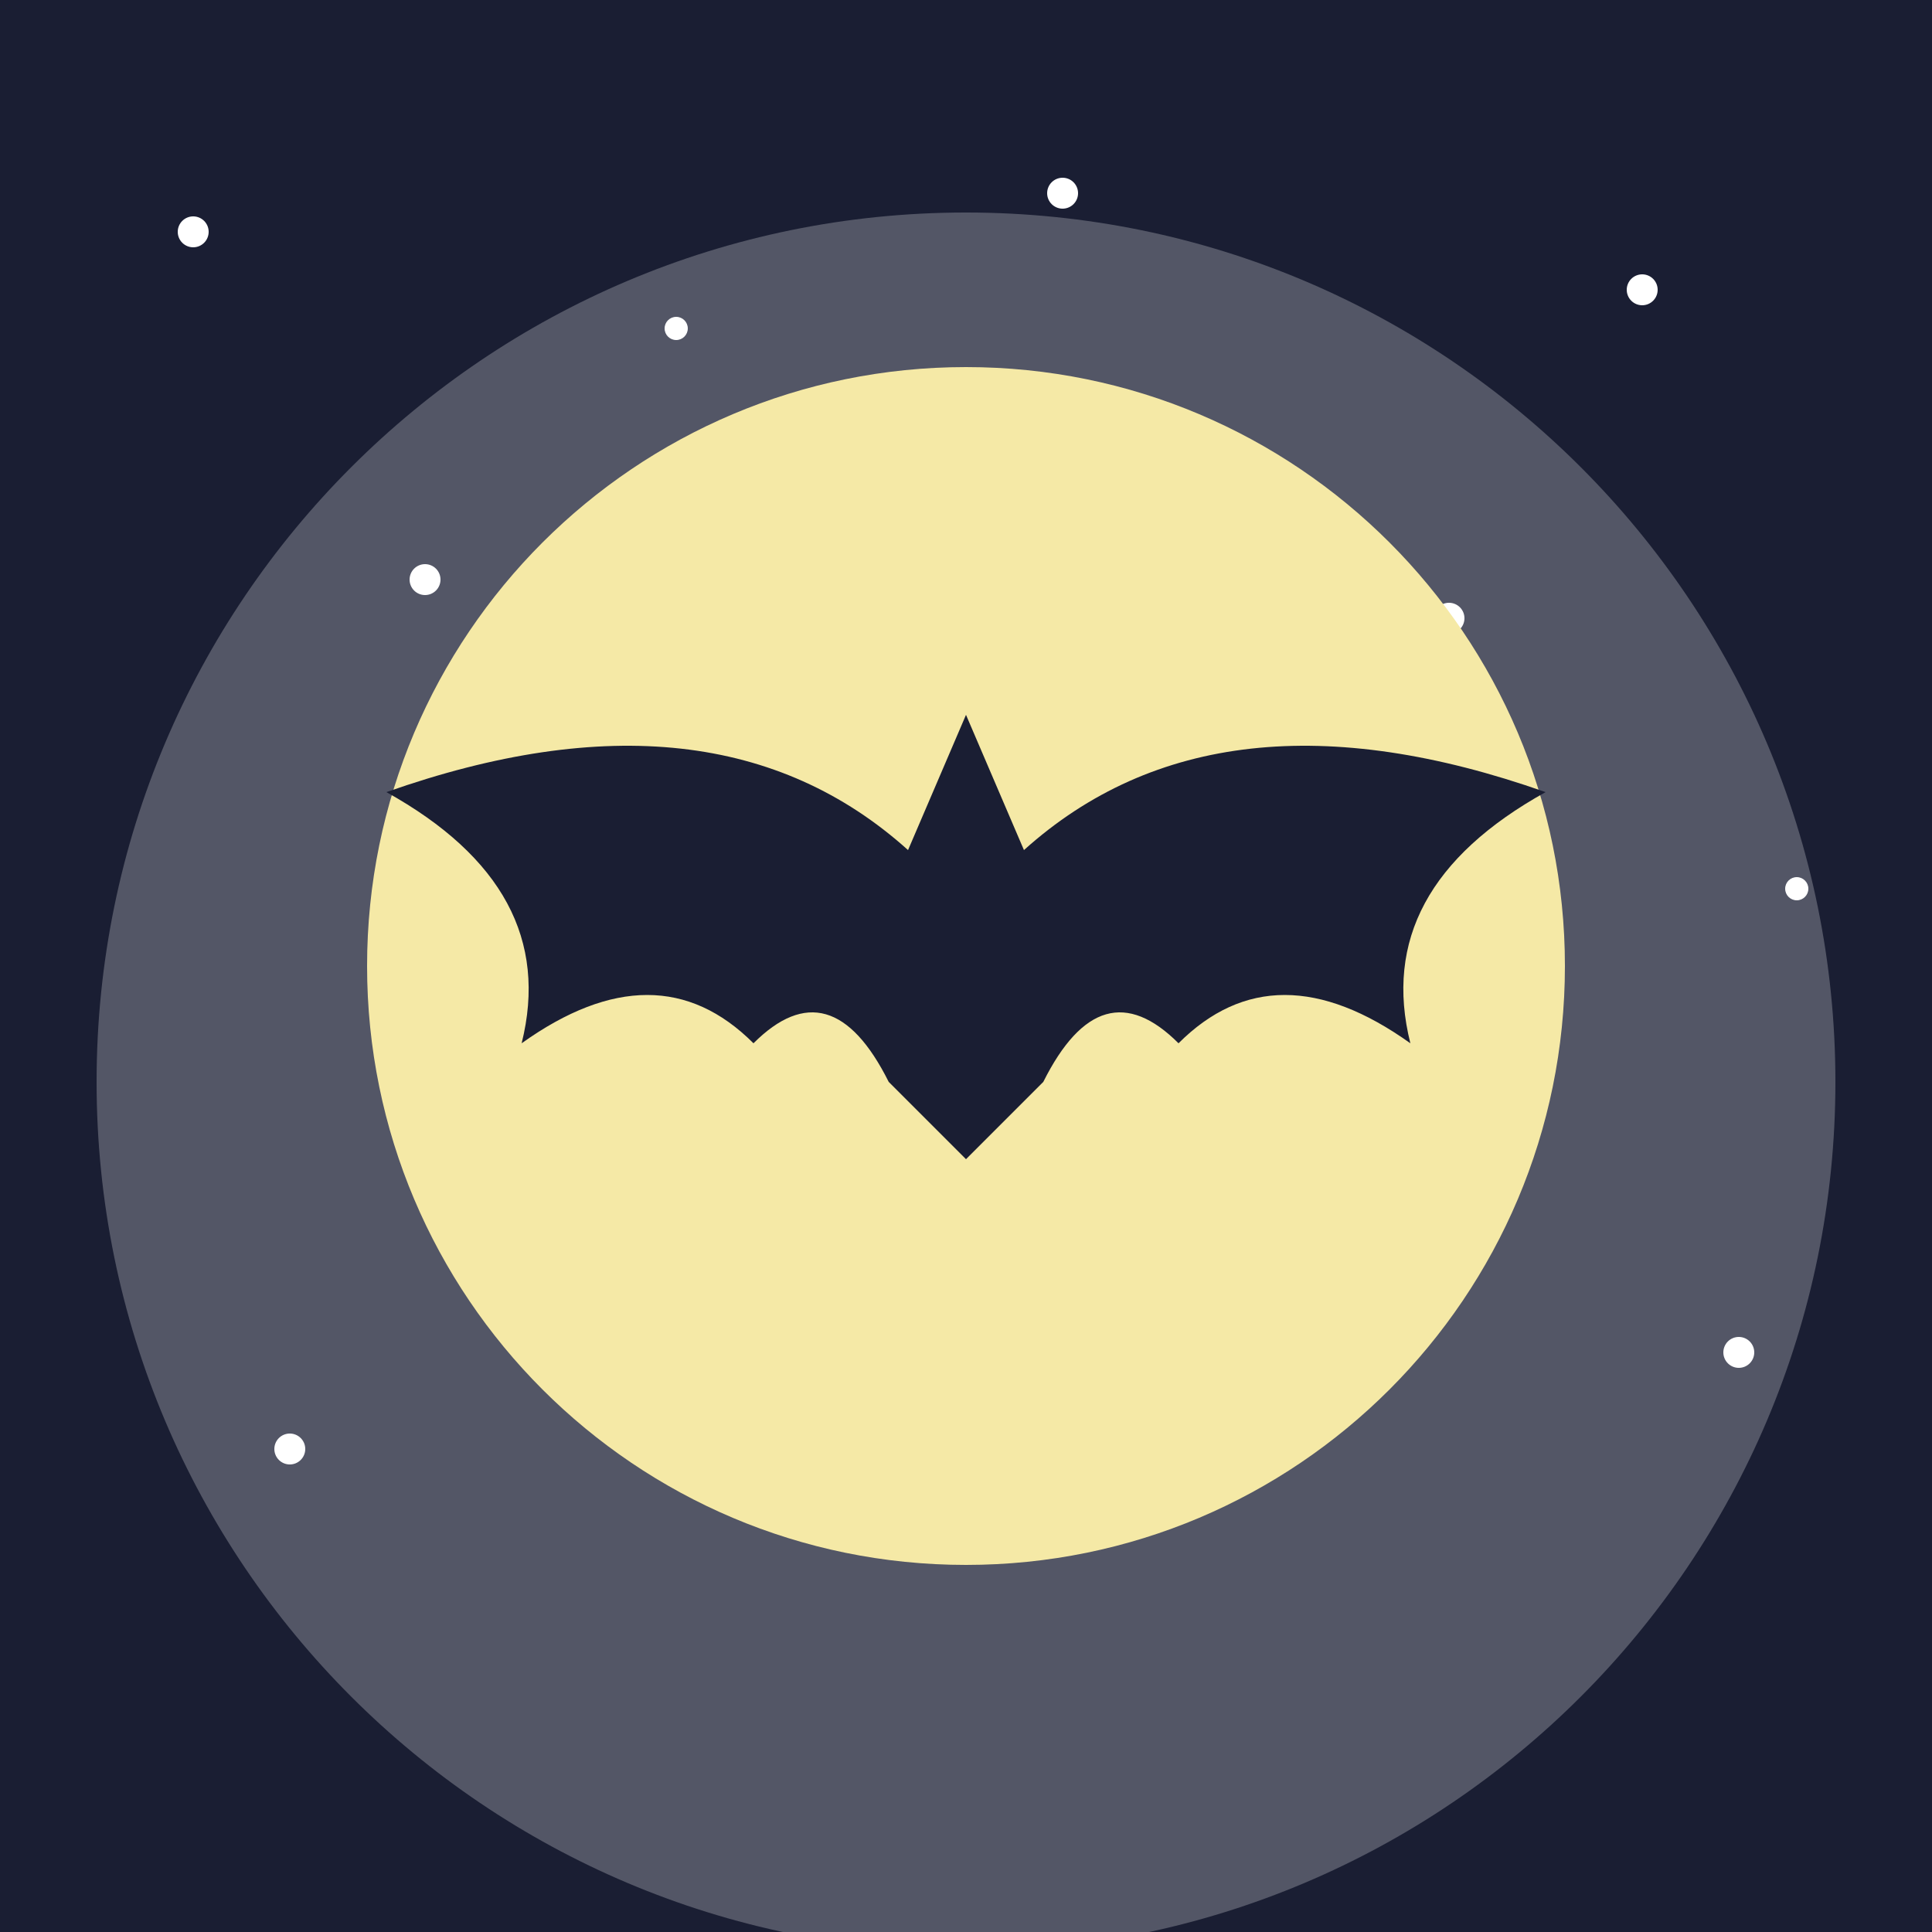
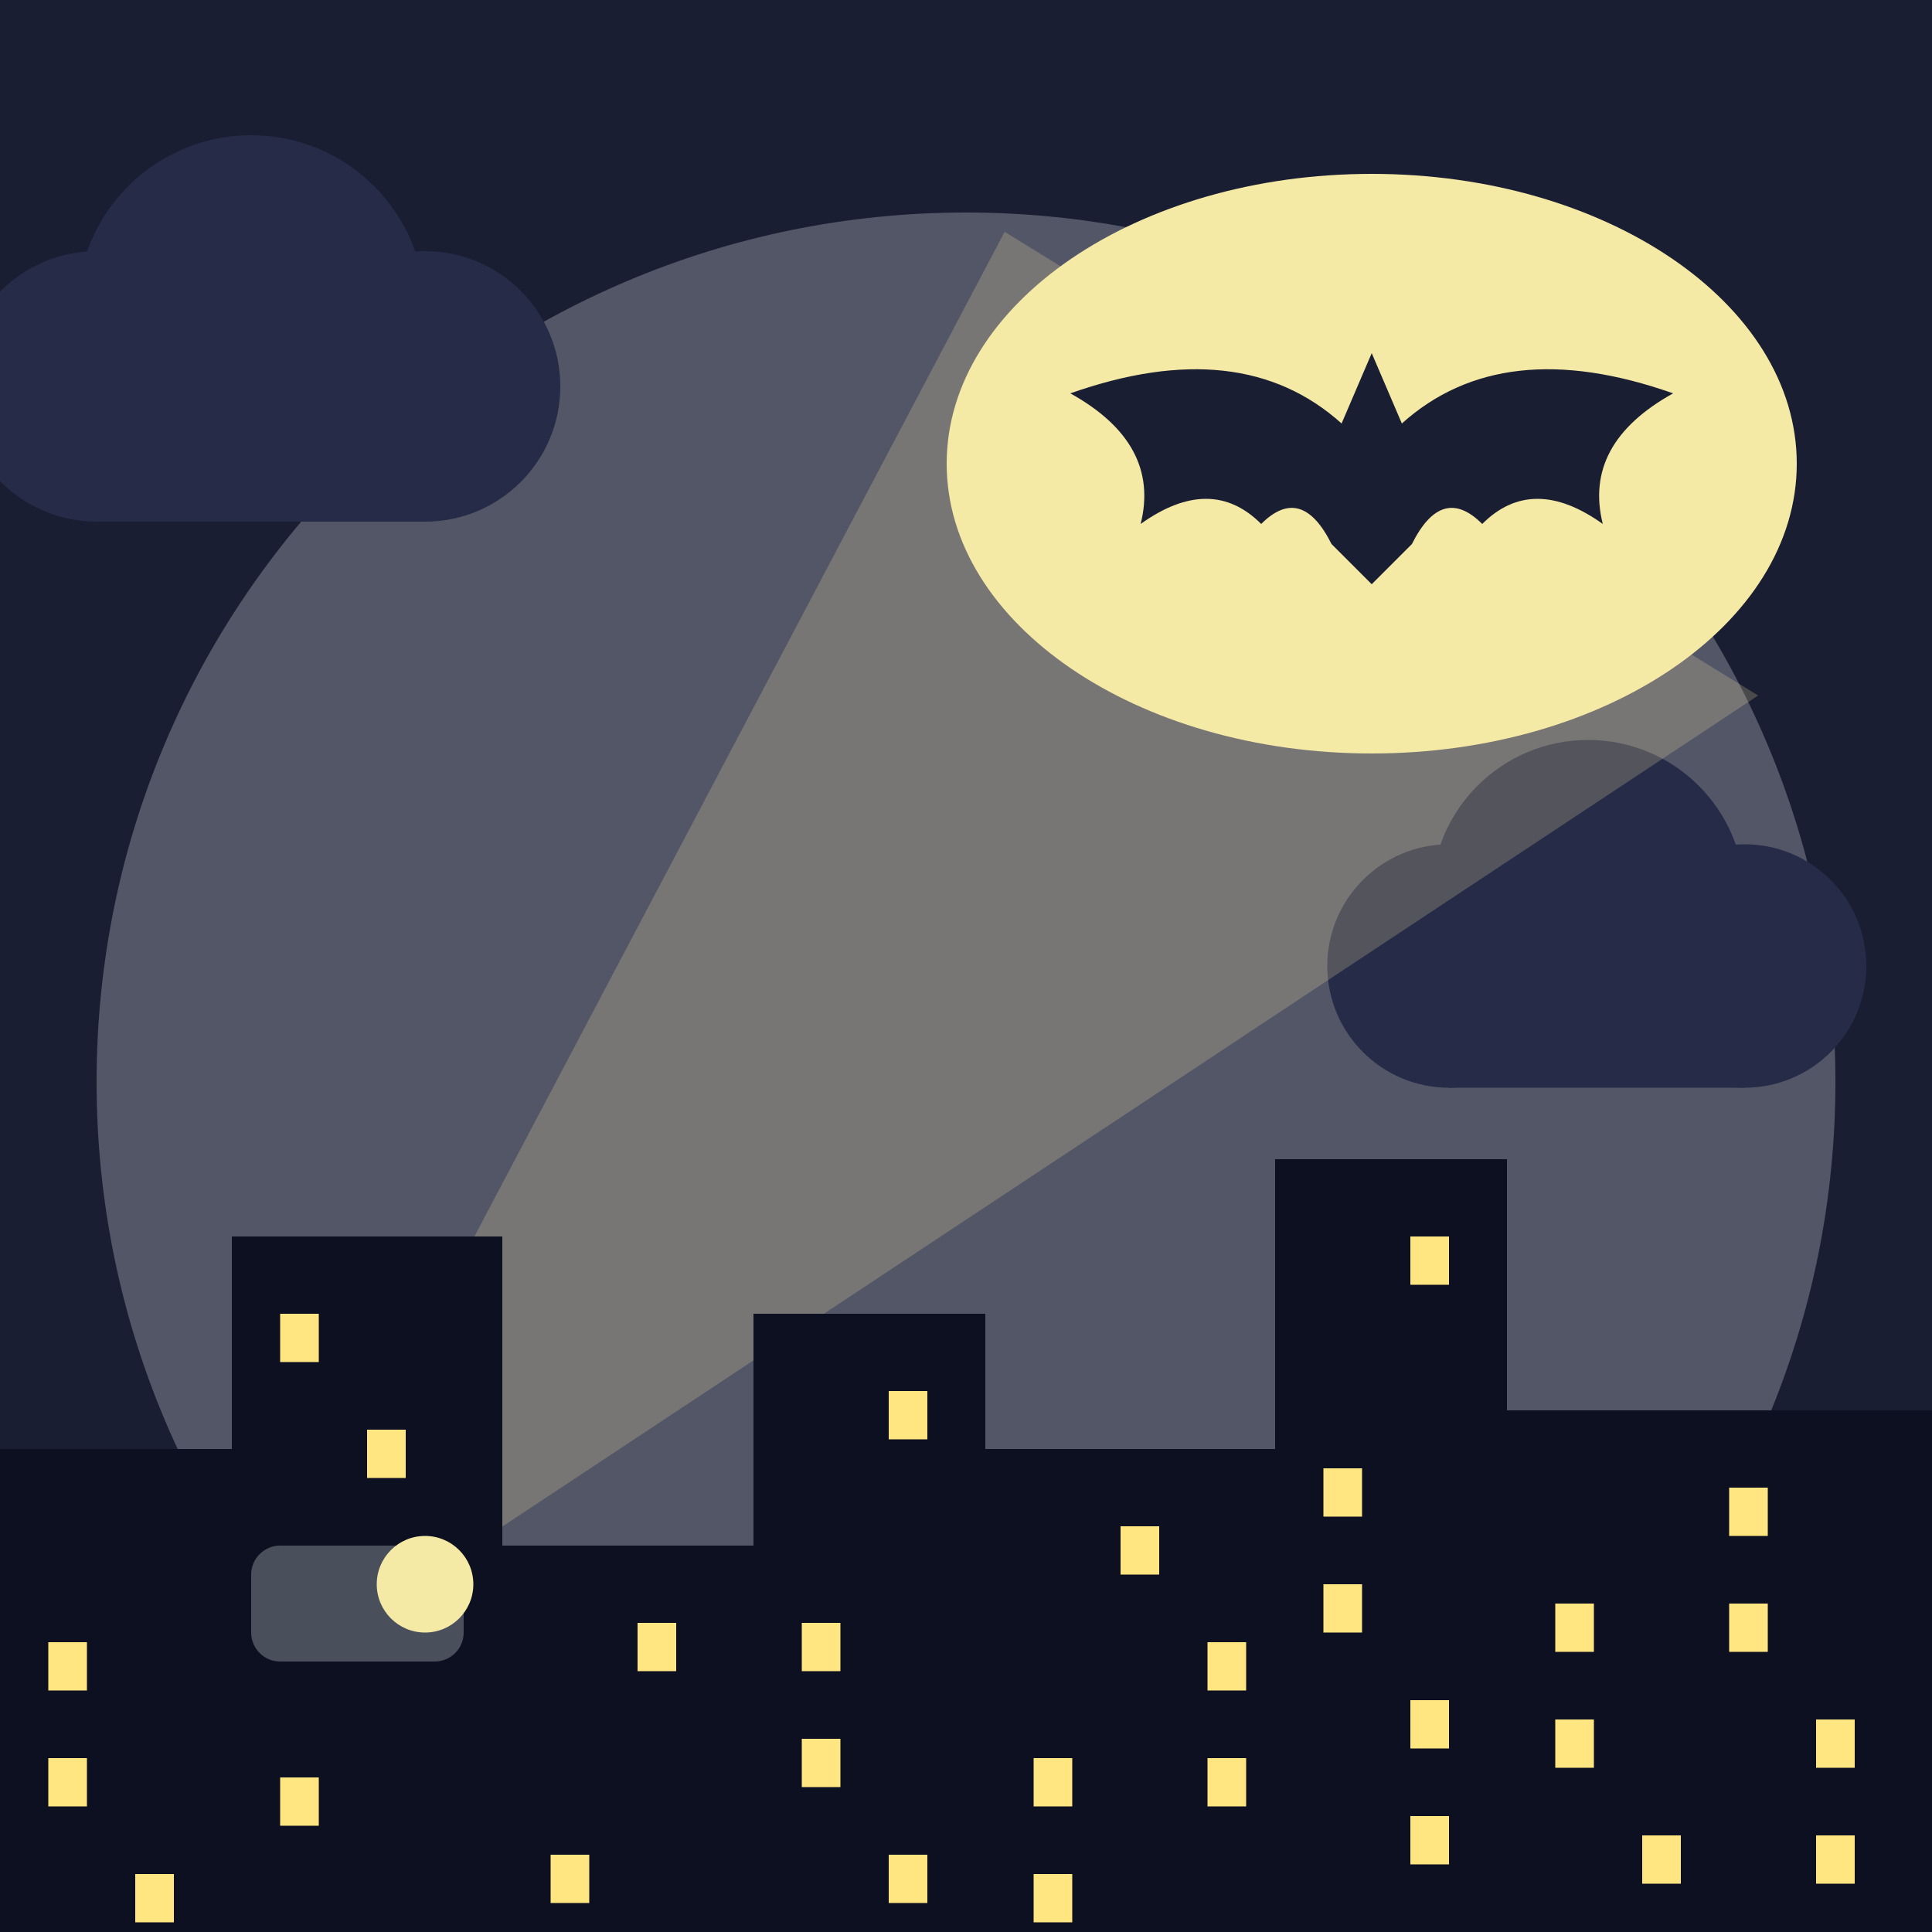
<svg xmlns="http://www.w3.org/2000/svg" viewBox="0 0 200 200">
  <rect width="200" height="200" fill="#1A1E33" />
  <circle cx="100" cy="112" r="90" fill="#fff" opacity=".25" />
-   <circle cx="20" cy="24" r="1.6" fill="#fff" />
-   <circle cx="44" cy="60" r="1.6" fill="#fff" />
-   <circle cx="170" cy="30" r="1.6" fill="#fff" />
-   <circle cx="150" cy="64" r="1.6" fill="#fff" />
-   <circle cx="30" cy="150" r="1.6" fill="#fff" />
-   <circle cx="180" cy="140" r="1.6" fill="#fff" />
-   <circle cx="110" cy="20" r="1.6" fill="#fff" />
-   <circle cx="70" cy="34" r="1.2" fill="#fff" />
-   <circle cx="186" cy="92" r="1.2" fill="#fff" />
-   <circle cx="100" cy="100" r="62" fill="#F5E9A6" />
-   <path d="M100 74 L106 88 Q126 70 160 82 Q142 92 146 108 Q132 98 122 108 Q114 100 108 112 L100 120 L92 112 Q86 100 78 108 Q68 98 54 108 Q58 92 40 82 Q74 70 94 88 Z" fill="#1A1E33" />
+   <circle cx="10" cy="40" r="14" fill="#262B48" />
+   <circle cx="26" cy="32" r="18" fill="#262B48" />
+   <circle cx="44" cy="40" r="14" fill="#262B48" />
+   <rect x="10" y="38" width="34" height="16" rx="0" fill="#262B48" />
+   <circle cx="150" cy="100" r="12.6" fill="#262B48" />
+   <circle cx="164.4" cy="92.8" r="16.2" fill="#262B48" />
+   <circle cx="180.6" cy="100" r="12.6" fill="#262B48" />
+   <rect x="150" y="98.2" width="30.6" height="14.4" rx="0" fill="#262B48" />
+   <path d="M28 168 L46 162 L182 72 L104 24 Z" fill="#F5E9A6" opacity=".22" />
+   <ellipse cx="142" cy="48" rx="44" ry="30" fill="#F5E9A6" />
+   <g transform="translate(42 -48)">
+     <g transform="translate(100 96) scale(0.52) translate(-100 -96)">
+       <path d="M100 74 L106 88 Q126 70 160 82 Q142 92 146 108 Q132 98 122 108 Q114 100 108 112 L100 120 L92 112 Q86 100 78 108 Q68 98 54 108 Q58 92 40 82 Q74 70 94 88 Z" fill="#1A1E33" />
+     </g>
+   </g>
+   <rect x="0" y="150" width="26" height="50" rx="0" fill="#0D1020" />
+   <rect x="5" y="170" width="4" height="5" rx="0" fill="#FFE680" />
+   <rect x="5" y="182" width="4" height="5" rx="0" fill="#FFE680" />
+   <rect x="14" y="194" width="4" height="5" rx="0" fill="#FFE680" />
+   <rect x="24" y="128" width="28" height="72" rx="0" fill="#0D1020" />
+   <rect x="29" y="136" width="4" height="5" rx="0" fill="#FFE680" />
+   <rect x="38" y="148" width="4" height="5" rx="0" fill="#FFE680" />
+   <rect x="38" y="160" width="4" height="5" rx="0" fill="#FFE680" />
+   <rect x="29" y="184" width="4" height="5" rx="0" fill="#FFE680" />
+   <rect x="52" y="160" width="26" height="40" rx="0" fill="#0D1020" />
+   <rect x="66" y="168" width="4" height="5" rx="0" fill="#FFE680" />
+   <rect x="57" y="192" width="4" height="5" rx="0" fill="#FFE680" />
+   <rect x="78" y="136" width="24" height="64" rx="0" fill="#0D1020" />
+   <rect x="92" y="144" width="4" height="5" rx="0" fill="#FFE680" />
+   <rect x="83" y="168" width="4" height="5" rx="0" fill="#FFE680" />
+   <rect x="83" y="180" width="4" height="5" rx="0" fill="#FFE680" />
+   <rect x="92" y="192" width="4" height="5" rx="0" fill="#FFE680" />
+   <rect x="102" y="150" width="30" height="50" rx="0" fill="#0D1020" />
+   <rect x="116" y="158" width="4" height="5" rx="0" fill="#FFE680" />
+   <rect x="125" y="170" width="4" height="5" rx="0" fill="#FFE680" />
+   <rect x="107" y="182" width="4" height="5" rx="0" fill="#FFE680" />
+   <rect x="125" y="182" width="4" height="5" rx="0" fill="#FFE680" />
+   <rect x="107" y="194" width="4" height="5" rx="0" fill="#FFE680" />
+   <rect x="132" y="120" width="24" height="80" rx="0" fill="#0D1020" />
+   <rect x="146" y="128" width="4" height="5" rx="0" fill="#FFE680" />
+   <rect x="137" y="152" width="4" height="5" rx="0" fill="#FFE680" />
+   <rect x="137" y="164" width="4" height="5" rx="0" fill="#FFE680" />
+   <rect x="146" y="176" width="4" height="5" rx="0" fill="#FFE680" />
+   <rect x="146" y="188" width="4" height="5" rx="0" fill="#FFE680" />
+   <rect x="156" y="146" width="44" height="54" rx="0" fill="#0D1020" />
+   <rect x="179" y="154" width="4" height="5" rx="0" fill="#FFE680" />
+   <rect x="161" y="166" width="4" height="5" rx="0" fill="#FFE680" />
+   <rect x="179" y="166" width="4" height="5" rx="0" fill="#FFE680" />
+   <rect x="161" y="178" width="4" height="5" rx="0" fill="#FFE680" />
+   <rect x="188" y="178" width="4" height="5" rx="0" fill="#FFE680" />
+   <rect x="170" y="190" width="4" height="5" rx="0" fill="#FFE680" />
+   <rect x="188" y="190" width="4" height="5" rx="0" fill="#FFE680" />
+   <rect x="26" y="160" width="22" height="12" rx="3" fill="#4A4F5C" />
+   <circle cx="44" cy="164" r="5" fill="#F5E9A6" />
</svg>
